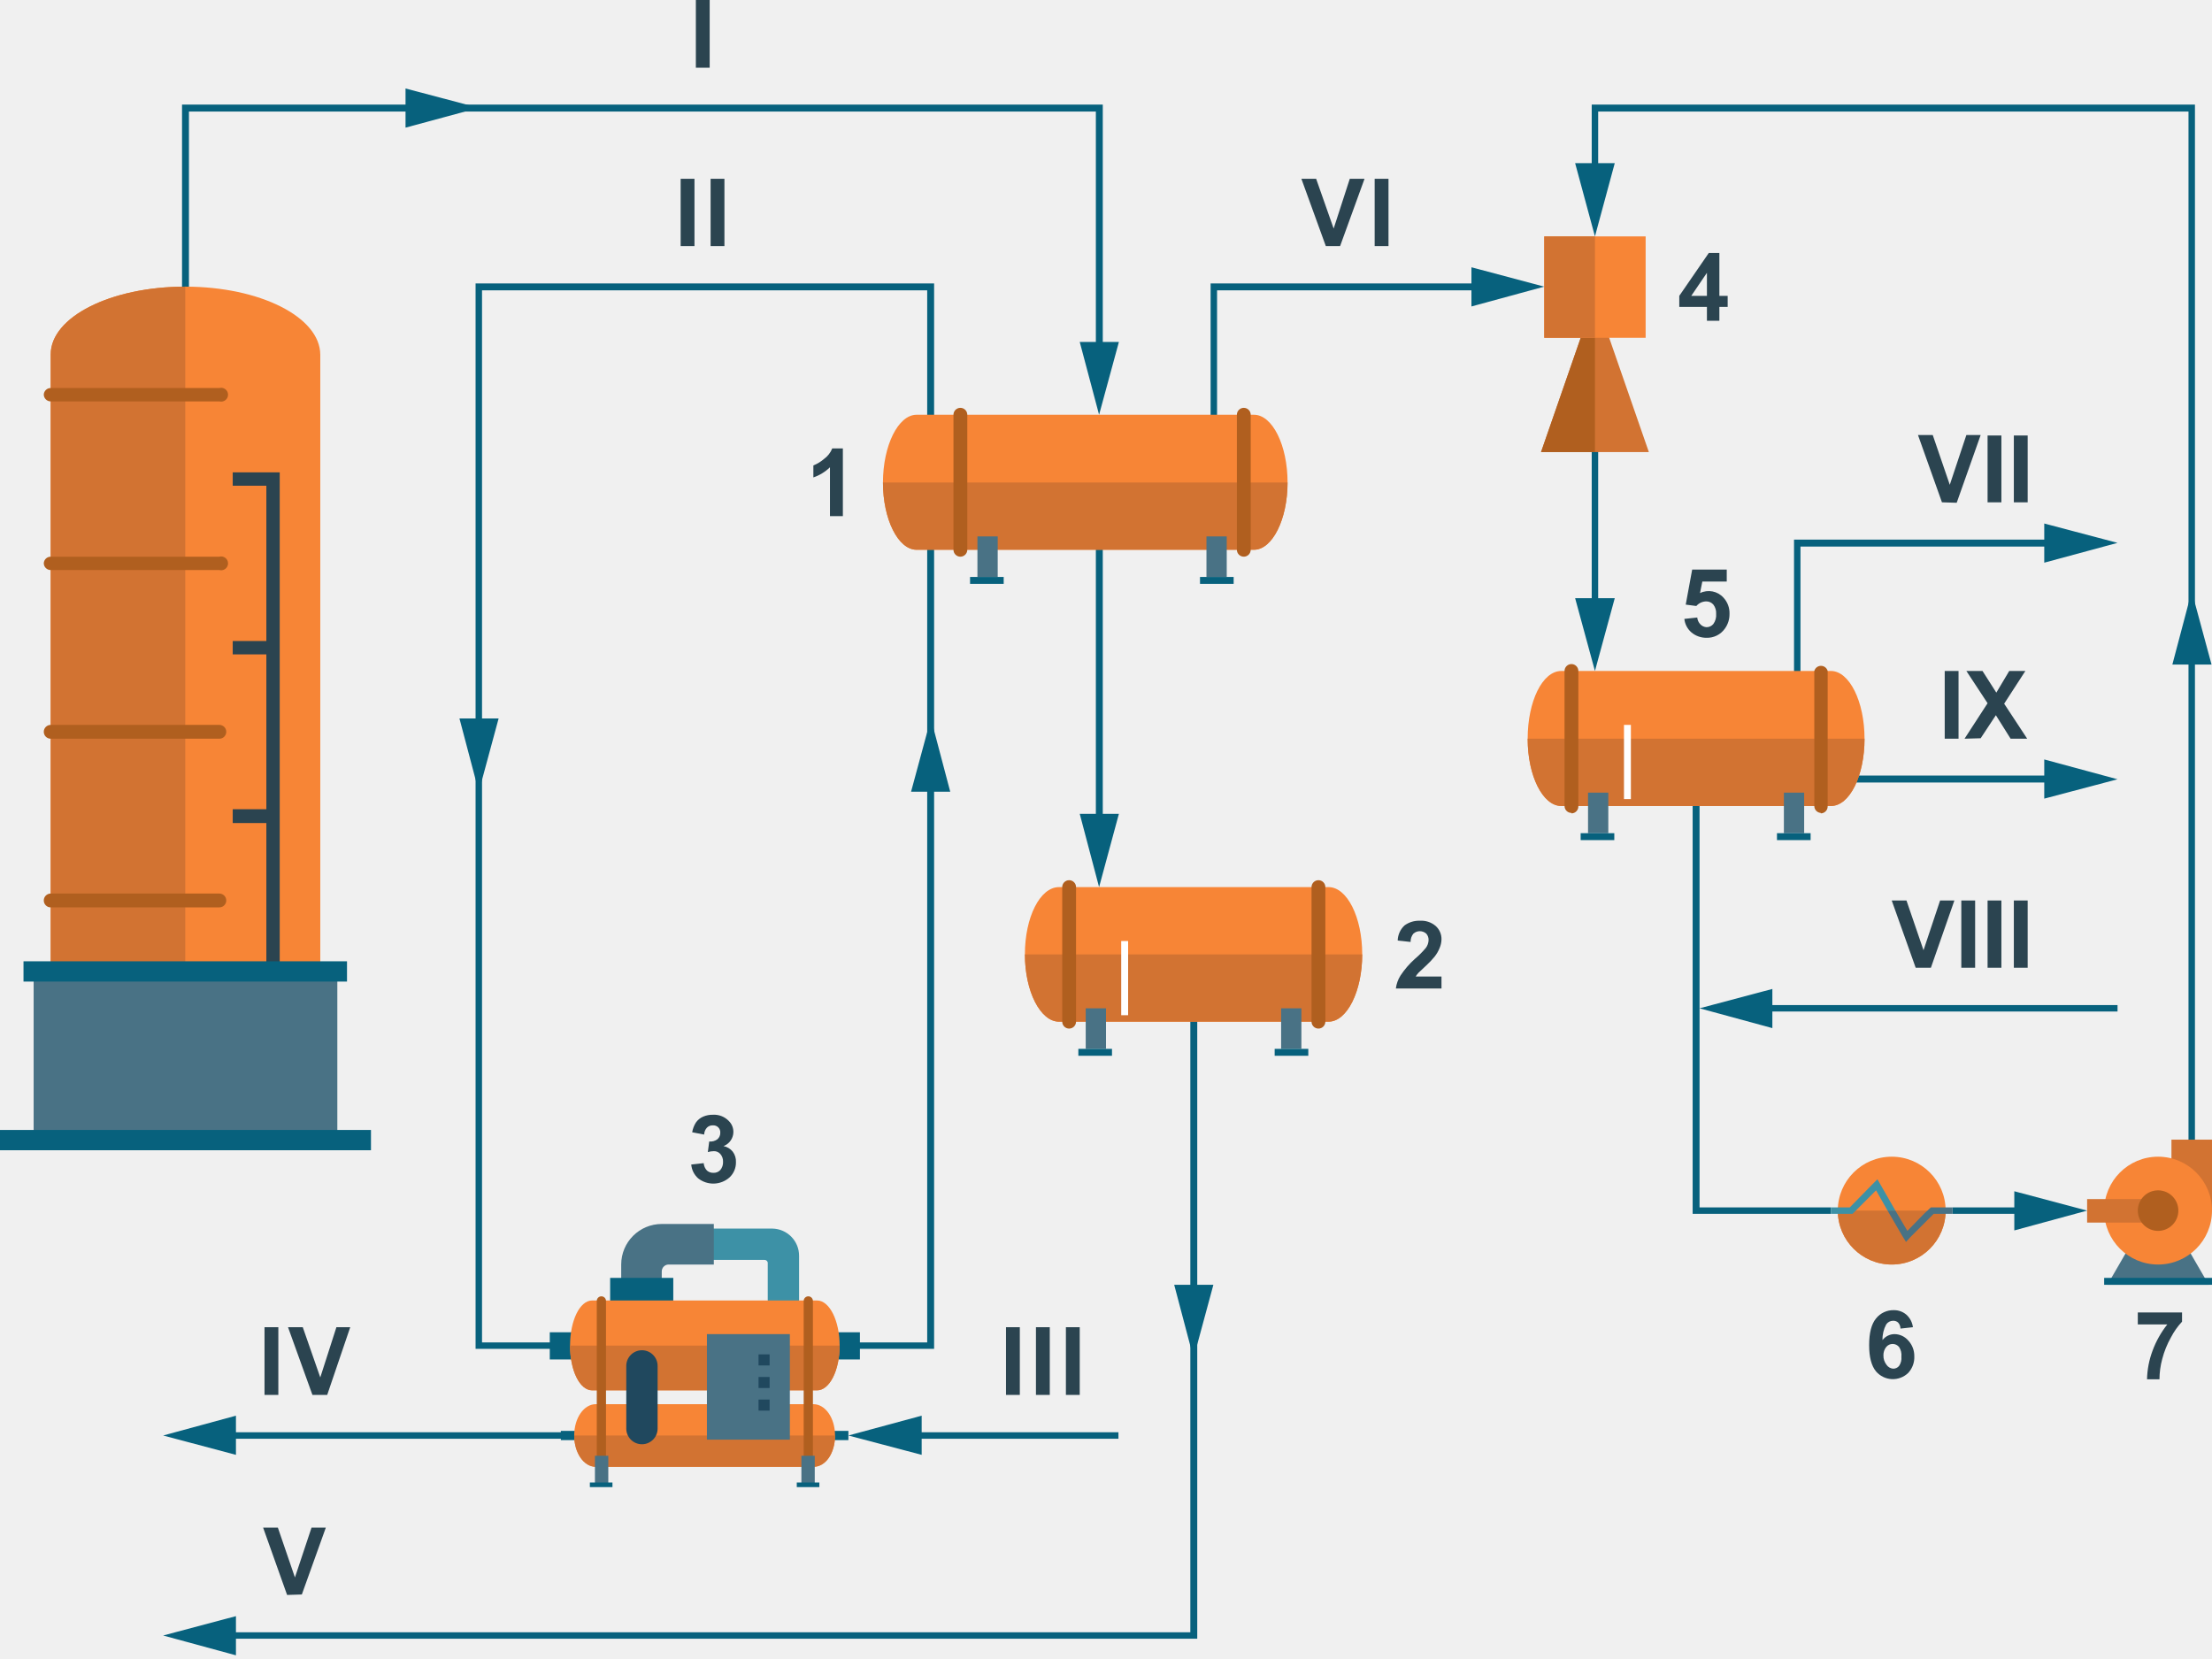
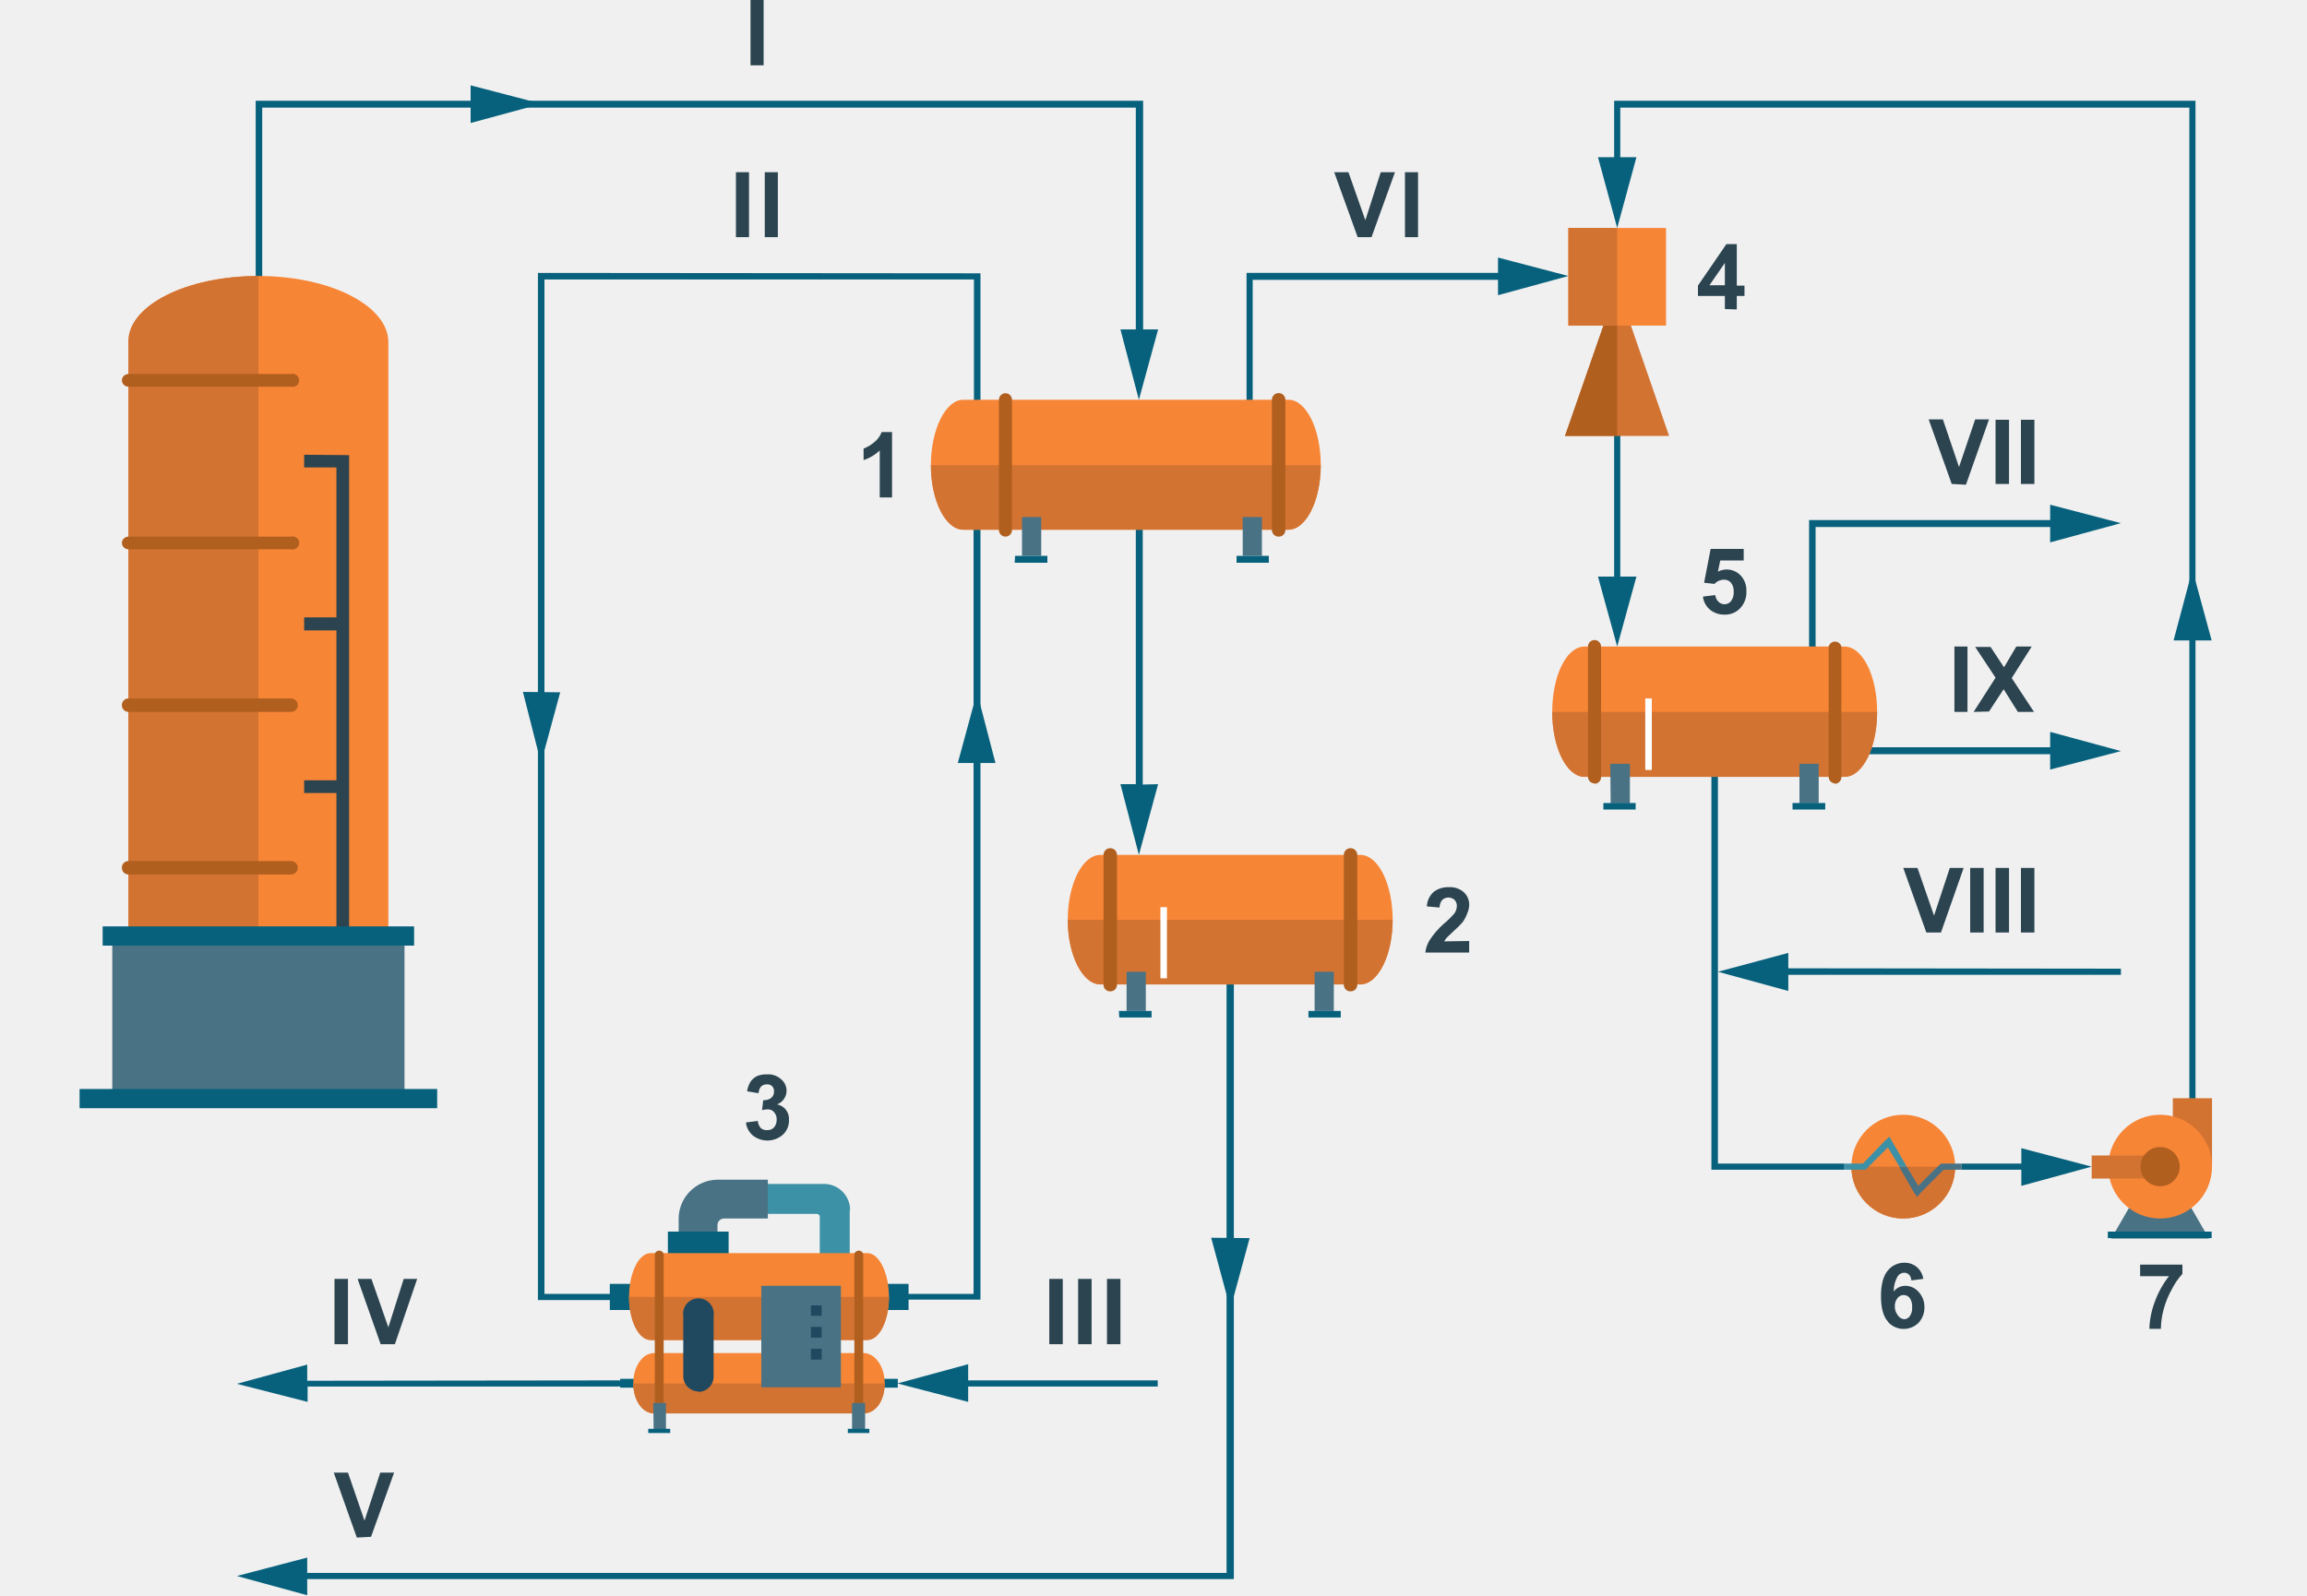
- <svg xmlns="http://www.w3.org/2000/svg" viewBox="0 0 480 360">
+ <svg xmlns="http://www.w3.org/2000/svg" viewBox="0 0 600 415" width="600" height="415">
  <defs>
    <style>.a{fill:#07617d}.b{fill:#497285}.c{fill:#d27332}.d{fill:#f78536}.e{fill:#b05f1f}.f{fill:#fff}.g{fill:#3d91a6}.h{fill:#2b4450}.i{fill:#20485e}</style>
  </defs>
-   <path d="M319.3 66.5V63h-55.2v28.5h-1.4v-30h56.6V58l15.8 4.2-15.8 4.3zM459.5 218.1v1.4h-74.9v3.6l-15.8-4.3 15.8-4.2v3.5h74.9zM443.6 173.3v-3.5H401v-1.5h42.6v-3.5l15.9 4.3-15.9 4.2zM443.6 122.1v-3.5h-52.9v28.5h-1.4v-30h54.3v-3.5l15.9 4.2-15.9 4.3zM242.8 74.2 238.5 90l-4.2-15.8h3.5v-50H41v39.5h-1.5v-41h199.8v51.5h3.5zM242.8 176.6l-4.3 15.9-4.2-15.9h3.5v-58.8h1.5v58.8h3.5zM350.4 129.8l-4.3 15.8-4.3-15.8h3.6V95.9h1.4v33.9h3.6z" class="a" />
-   <path d="M397.3 262v1.4h-30v-90h1.5V262h28.5zM202.7 61.5v30h-1.5V63h-96.6v228.3H120v1.4h-16.8V61.5h99.5zM476.3 22.7v225.4h-1.4V24.2H346.8v11.2h3.6l-4.3 15.9-4.3-15.9h3.6V22.7h130.9zM202.7 117.8v174.9h-16.8v-1.4h15.3V117.8h1.5zM123.2 310.8v1.4h-72v3.5l-15.8-4.2 15.8-4.3v3.6h72zM242.7 310.8v1.4H200v3.5l-15.9-4.2 15.9-4.3v3.6h42.7z" class="a" />
-   <path d="M259.8 220.3v135.3H51.2v3.6l-15.8-4.3 15.8-4.2v3.5h207.1V220.3h1.5zM437.1 267v-3.6h-13.4V262h13.4v-3.5l15.8 4.2-15.8 4.3zM88 27.7l15.9-4.3L88 19.2v8.5zM206.2 171.8l-4.2-15.9-4.3 15.9h8.5zM479.9 144.2l-4.3-15.9-4.2 15.9h8.5zM108.2 155.9l-4.3 15.9-4.2-15.9h8.5z" class="a" />
-   <path d="m263.3 278.8-4.3 15.9-4.2-15.9h8.5z" class="a" />
-   <path d="m468.3 259.8-11 19h22l-11-19z" class="b" />
-   <path d="M471.2 262.7v-15.4h8.8v15.4z" class="c" />
-   <circle cx="468.3" cy="262.7" r="11.7" class="d" />
-   <path d="M452.9 260.2h15.4v5.1h-15.4z" class="c" />
-   <circle cx="468.3" cy="262.7" r="4.4" class="e" />
-   <path d="M456.6 277.3H480v1.5h-23.4z" class="a" />
-   <path d="M295.6 207.1c0 8-3.3 14.6-7.3 14.6h-58.5c-4 0-7.4-6.5-7.4-14.6s3.3-14.6 7.4-14.6h58.5c4 0 7.3 6.5 7.3 14.6Z" class="d" />
-   <path d="M295.6 207.1c0 8-3.3 14.6-7.3 14.6h-58.5c-4 0-7.4-6.5-7.4-14.6Z" class="c" />
-   <path d="M232 223.2a1.5 1.5 0 0 1-1.5-1.5v-29.2a1.5 1.5 0 0 1 3 0v29.2a1.5 1.5 0 0 1-1.5 1.5ZM286.1 223.2a1.5 1.5 0 0 1-1.5-1.5v-29.2a1.5 1.5 0 0 1 3 0v29.2a1.5 1.5 0 0 1-1.5 1.5Z" class="e" />
-   <path d="M235.6 218.8h4.4v8.8h-4.4zM278 218.8h4.4v8.8H278z" class="b" />
-   <path d="M234 227.6h7.3v1.5H234zM276.6 227.6h7.3v1.5h-7.3z" class="a" />
-   <path d="M243.3 204.2h1.5v16.1h-1.5z" class="f" />
-   <path d="M404.6 160.3c0 8-3.2 14.6-7.3 14.6h-58.5c-4 0-7.3-6.5-7.3-14.6s3.2-14.7 7.3-14.7h58.5c4 0 7.3 6.6 7.3 14.7Z" class="d" />
-   <path d="M404.6 160.3c0 8-3.2 14.6-7.3 14.6h-58.5c-4 0-7.3-6.5-7.3-14.6Z" class="c" />
-   <path d="M341 176.4a1.5 1.5 0 0 1-1.5-1.5v-29.3a1.5 1.5 0 0 1 3 0V175a1.5 1.5 0 0 1-1.5 1.5ZM395.1 176.4a1.5 1.5 0 0 1-1.4-1.5v-29.3a1.5 1.5 0 0 1 2.9 0V175a1.5 1.5 0 0 1-1.5 1.5Z" class="e" />
-   <path d="M344.6 172h4.4v8.8h-4.4zM387.1 172h4.4v8.8h-4.4z" class="b" />
-   <path d="M343 180.8h7.3v1.5H343zM385.6 180.8h7.3v1.5h-7.3z" class="a" />
-   <path d="M352.4 157.3h1.5v16.1h-1.5z" class="f" />
-   <circle cx="410.5" cy="262.7" r="11.7" class="d" />
-   <path d="M422.2 262.7a11.7 11.7 0 1 1-23.4 0Z" class="c" />
-   <path d="M423.7 262v1.4h-4.1l-5 5-1 1.1-.8-1.3-3.2-5.5h1.7l2.6 4.4 3.6-3.7 1.5-1.4h4.7z" class="b" />
-   <path d="M411.3 262.7h-1.7l-2.5-4.4-3.7 3.7-1.4 1.4h-4.7V262h4.1l4.9-5 1.1-1.1 3.9 6.8z" class="g" />
-   <path d="M40.2 223.2c-16.1 0-29.2-6.6-29.2-14.6V76.9c0-8.1 13-14.7 29.2-14.7S69.5 68.8 69.5 77v131.7c0 8-13.1 14.6-29.3 14.6Z" class="d" />
-   <path d="M40.2 223.2c-16.1 0-29.2-6.6-29.2-14.6V76.9c0-8.1 13-14.7 29.2-14.7Z" class="c" />
-   <path d="M9.5 85.6a1.5 1.5 0 0 1 1.5-1.4h36.6a1.5 1.5 0 1 1 0 2.9H11a1.5 1.5 0 0 1-1.5-1.5ZM9.5 122.2a1.5 1.5 0 0 1 1.5-1.4h36.6a1.5 1.5 0 1 1 0 2.9H11a1.5 1.5 0 0 1-1.5-1.5ZM9.5 158.8a1.5 1.5 0 0 1 1.5-1.5h36.6a1.5 1.5 0 1 1 0 3H11a1.5 1.5 0 0 1-1.5-1.5ZM9.5 195.4a1.5 1.5 0 0 1 1.5-1.5h36.6a1.5 1.5 0 1 1 0 3H11a1.5 1.5 0 0 1-1.5-1.5Z" class="e" />
-   <path d="M7.3 210.8h65.9v36.6H7.3z" class="b" />
-   <path d="M60.7 102.5v108.3h-2.9v-32.2h-7.3v-3h7.3V142h-7.3v-2.9h7.3v-33.7h-7.3v-2.9h10.2z" class="h" />
-   <path d="M0 245.2h80.5v4.4H0zM5.1 208.6h70.2v4.4H5.1z" class="a" />
-   <path d="m346.1 64.4-11.7 33.7h23.4l-11.7-33.7z" class="c" />
-   <path d="M346.1 64.4v33.7h-11.7l11.7-33.7z" class="e" />
-   <path d="M335.1 51.3h22v22h-22z" class="d" />
-   <path d="M335.1 51.3h11v22h-11z" class="c" />
-   <path d="M279.4 104.7c0 8-3.3 14.6-7.3 14.6h-73.2c-4 0-7.3-6.6-7.3-14.6s3.3-14.7 7.3-14.7h73.2c4 0 7.3 6.6 7.3 14.7Z" class="d" />
-   <path d="M279.4 104.7c0 8-3.3 14.6-7.3 14.6h-73.2c-4 0-7.3-6.6-7.3-14.6Z" class="c" />
-   <path d="M208.4 120.8a1.5 1.5 0 0 1-1.5-1.5V90a1.5 1.5 0 0 1 3 0v29.3a1.5 1.5 0 0 1-1.5 1.5ZM269.9 120.8a1.5 1.5 0 0 1-1.5-1.5V90a1.5 1.5 0 0 1 3 0v29.3a1.5 1.5 0 0 1-1.5 1.5Z" class="e" />
-   <path d="M212.1 116.4h4.4v8.8h-4.4zM261.8 116.4h4.4v8.8h-4.4z" class="b" />
-   <path d="M210.5 125.2h7.3v1.5h-7.3zM260.4 125.2h7.3v1.5h-7.3zM119.3 289.1h5.9v5.9h-5.9zM180.7 289.1h5.9v5.9h-5.9z" class="a" />
-   <path d="M173.4 272.5v10.2h-6.8v-8.5a.7.7 0 0 0-.7-.8h-12v-6.8h13.7a5.9 5.9 0 0 1 5.8 5.9Z" class="g" />
-   <path d="M154.9 265.6v8.8H145a1.5 1.5 0 0 0-1.4 1.5v2h-8.8v-3.5a8.8 8.8 0 0 1 8.8-8.8Z" class="b" />
-   <path d="M132.4 277.3h13.7v5.4h-13.7zM180.7 310.5h3.4v2h-3.4zM121.7 310.5h3.4v2h-3.4z" class="a" />
-   <path d="M182.2 292c0 5.4-2.2 9.7-4.9 9.7h-48.8c-2.7 0-4.8-4.3-4.8-9.7s2.1-9.8 4.8-9.8h48.8c2.7 0 4.9 4.4 4.9 9.8ZM181.2 311.5c0 3.8-2 6.8-4.7 6.8h-47.2c-2.6 0-4.7-3-4.7-6.8s2.1-6.8 4.7-6.8h47.2c2.6 0 4.7 3 4.7 6.8Z" class="d" />
-   <path d="M182.2 292c0 5.4-2.2 9.7-4.9 9.7h-48.8c-2.7 0-4.8-4.3-4.8-9.7ZM181.2 311.5c0 3.8-2 6.8-4.7 6.8h-47.2c-2.6 0-4.7-3-4.7-6.8Z" class="c" />
-   <path d="M130.5 319.3a1 1 0 0 1-1-1v-36a1 1 0 0 1 2 0v36a1 1 0 0 1-1 1ZM175.4 319.3a1 1 0 0 1-1-1v-36a1 1 0 0 1 2 0v36a1 1 0 0 1-1 1Z" class="e" />
-   <path d="M129.1 315.9h2.9v5.9h-2.9zM173.9 315.9h2.9v5.9h-2.9z" class="b" />
-   <path d="M128 321.7h4.9v1H128zM172.9 321.7h4.9v1h-4.9z" class="a" />
-   <path d="M139.3 313.4a3.4 3.4 0 0 1-3.4-3.4v-13.6a3.4 3.4 0 1 1 6.8 0V310a3.4 3.4 0 0 1-3.4 3.4Z" class="i" />
-   <path d="M153.4 289.5h18v22.9h-18z" class="b" />
-   <path d="M164.6 293.9h2.4v2.4h-2.4zM164.6 298.8h2.4v2.4h-2.4zM164.6 303.7h2.4v2.4h-2.4z" class="i" />
-   <path d="M151 14.7V0h3v14.7ZM147.7 53.4V38.8h3v14.6ZM154.2 53.4V38.8h3v14.6ZM218.3 302.7V288h3v14.7ZM224.8 302.7V288h3v14.7ZM231.3 302.7V288h3v14.7ZM57.4 302.7V288h3v14.7ZM67.8 302.7 62.5 288h3.2l3.8 10.9L73 288h3L71 302.7ZM62.3 346.1l-5.2-14.6h3.2l3.7 10.8 3.6-10.8h3.1L65.5 346ZM287.7 53.4l-5.3-14.6h3.2l3.8 10.8 3.5-10.8h3.2l-5.3 14.6ZM298.3 53.4V38.8h3v14.6ZM421.4 109l-5.2-14.6h3.2l3.7 10.8 3.6-10.8h3.1l-5.2 14.7ZM431.3 109V94.5h3V109ZM437 109V94.5h3V109ZM415.7 210l-5.2-14.6h3.2l3.7 10.8 3.6-10.8h3.1L419 210ZM425.6 210v-14.6h3V210ZM431.3 210v-14.6h3V210ZM437 210v-14.6h3V210ZM422 160.3v-14.7h3v14.7ZM426.3 160.3l5-7.7-4.6-7h3.5l3 4.7 2.8-4.7h3.5l-4.6 7.1 5 7.6h-3.6l-3.2-5.1-3.3 5ZM182.9 112h-2.8v-10.6a9.7 9.7 0 0 1-3.6 2.2V101a8.2 8.2 0 0 0 2.3-1.4 5.2 5.2 0 0 0 1.8-2.3h2.3ZM312.8 211.9v2.6h-9.9a6.8 6.8 0 0 1 1-2.8 18.7 18.7 0 0 1 3.1-3.6 19.9 19.9 0 0 0 2.4-2.4 3 3 0 0 0 .6-1.7 2 2 0 0 0-.5-1.4 2.1 2.1 0 0 0-2.8 0 2.7 2.7 0 0 0-.6 1.8l-2.8-.3a4.6 4.6 0 0 1 1.5-3.3 5.3 5.3 0 0 1 3.3-1 4.8 4.8 0 0 1 3.4 1.1 3.8 3.8 0 0 1 1.3 3 5 5 0 0 1-.4 1.8 7.7 7.7 0 0 1-1.1 1.9 18 18 0 0 1-1.8 1.9l-1.7 1.6a5 5 0 0 0-.6.8ZM150 252.7l2.7-.3a2.6 2.6 0 0 0 .7 1.6 2 2 0 0 0 1.4.5 1.9 1.9 0 0 0 1.5-.6 2.6 2.6 0 0 0 .6-1.8 2.4 2.4 0 0 0-.6-1.7 1.8 1.8 0 0 0-1.4-.6 4.9 4.9 0 0 0-1.3.2l.3-2.3a2.5 2.5 0 0 0 1.8-.5 1.8 1.8 0 0 0 .6-1.4 1.5 1.5 0 0 0-1.6-1.6 1.7 1.7 0 0 0-1.3.5 2.3 2.3 0 0 0-.6 1.5l-2.6-.5a5.8 5.8 0 0 1 .8-2.1 3.7 3.7 0 0 1 1.6-1.3 5.1 5.1 0 0 1 2.1-.4 4.4 4.4 0 0 1 3.4 1.3 3.3 3.3 0 0 1-1.1 5.5 3.4 3.4 0 0 1 2 1.2 3.5 3.5 0 0 1 .7 2.3 4.4 4.4 0 0 1-1.4 3.3 5.3 5.3 0 0 1-6.8.2 4.5 4.5 0 0 1-1.5-3ZM370.4 69.6v-3h-6v-2.4l6.4-9.3h2.3v9.3h1.8v2.4h-1.8v3Zm0-5.4v-5l-3.4 5ZM365.5 134.3l2.8-.3a2.4 2.4 0 0 0 .7 1.5 2 2 0 0 0 1.3.6 1.9 1.9 0 0 0 1.5-.7 3.3 3.3 0 0 0 .6-2.2 3 3 0 0 0-.6-2 2 2 0 0 0-1.5-.7 2.9 2.9 0 0 0-2.2 1l-2.3-.3 1.4-7.6h7.5v2.6h-5.3l-.5 2.5a4.3 4.3 0 0 1 5.1 1 4.9 4.9 0 0 1 1.3 3.5 5.3 5.3 0 0 1-1 3.2 4.7 4.7 0 0 1-4 2 5 5 0 0 1-3.3-1.2 4.5 4.5 0 0 1-1.5-2.9ZM415.1 288l-2.7.3a2 2 0 0 0-.5-1.3 1.5 1.5 0 0 0-1.1-.4 1.8 1.8 0 0 0-1.5.8 6.8 6.8 0 0 0-.8 3.4 3.3 3.3 0 0 1 2.6-1.3 4 4 0 0 1 3 1.4 4.9 4.9 0 0 1 1.3 3.4 5 5 0 0 1-1.3 3.6 4.8 4.8 0 0 1-7-.3q-1.5-1.8-1.5-5.7 0-4 1.5-5.8a4.8 4.8 0 0 1 3.9-1.8 4.1 4.1 0 0 1 2.7 1 4.4 4.4 0 0 1 1.4 2.7Zm-6.4 6.1a3.2 3.2 0 0 0 .7 2.1 1.9 1.9 0 0 0 1.4.8 1.6 1.6 0 0 0 1.3-.6 3 3 0 0 0 .5-2 3.2 3.2 0 0 0-.5-2.1 1.8 1.8 0 0 0-2.8 0 2.8 2.8 0 0 0-.6 1.8ZM463.9 287.4v-2.6h9.6v2a15.1 15.1 0 0 0-2.4 3.4 19.5 19.5 0 0 0-1.9 4.7 17.2 17.2 0 0 0-.6 4.4h-2.7a18.9 18.9 0 0 1 1.2-6.2 20.7 20.7 0 0 1 3.2-5.7Z" class="h" />
+   <path d="M389.6 76.8v-4h-63.8v33h-1.6V71h65.4v-4l18.3 4.8Zm162 175.2v1.6h-86.5v4.2l-18.3-5 18.3-4.9v4Zm-18.4-51.8v-4H484v-1.8h49.2v-4l18.4 5Zm0-59.1v-4h-61V170h-1.7v-34.7h62.7v-4l18.4 4.8Zm-232-55.4-5 18.3-4.8-18.3h4V28H68.2v45.6h-1.7V26.2h230.8v59.5Zm0 118.3-5 18.4-4.8-18.4h4v-67.9h1.8v68Zm124.4-54-5 18.2-5-18.2h4.2v-39.2h1.6V150Z" class="a" />
+   <path d="M479.7 302.7v1.6h-34.6v-104h1.7v102.4ZM255 71.1v34.6h-1.7v-33H141.6v263.9h17.8v1.6h-19.5V71ZM571 26.2v260.4h-1.6V28h-148v12.9h4.2l-5 18.4-5-18.4h4.2V26.2ZM255 136.1v202h-19.5v-1.5h17.7V136Zm-92 223v1.6H80v4L61.6 360l18.3-5v4.2Zm138.1 0v1.6h-49.3v4l-18.4-4.8 18.4-5v4.2Z" class="a" />
+   <path d="M320.9 254.5v156.3h-241v4.2l-18.3-5 18.3-4.8v4H319V254.5h1.8Zm204.8 54v-4.2h-15.5v-1.6h15.5v-4l18.3 4.8ZM122.4 32l18.4-5-18.4-4.8Zm136.5 166.5-4.8-18.4-5 18.4Zm316.3-31.9-5-18.4-4.9 18.4Zm-429.5 13.5-5 18.4L136 180Z" class="a" />
+   <path d="m325 322.1-5 18.4L315 322Z" class="a" />
+   <path d="m561.8 300.2-12.7 22h25.4Z" class="b" />
+   <path d="M565.1 303.5v-17.8h10.2v17.8Z" class="c" />
+   <circle cx="561.8" cy="303.5" r="13.5" class="d" />
+   <path d="M544 300.6h17.8v6H544Z" class="c" />
+   <circle cx="561.8" cy="303.5" r="5.1" class="e" />
+   <path d="M548.2 320.4h27v1.7h-27Z" class="a" />
+   <path d="M362.2 239.3c0 9.2-3.8 16.8-8.4 16.8h-67.6c-4.6 0-8.5-7.5-8.5-16.8s3.8-16.9 8.5-16.9h67.6c4.6 0 8.4 7.5 8.4 16.9Z" class="d" />
+   <path d="M362.2 239.3c0 9.2-3.8 16.8-8.4 16.8h-67.6c-4.6 0-8.5-7.5-8.5-16.8Z" class="c" />
+   <path d="M288.8 257.9a1.7 1.7 0 0 1-1.8-1.8v-33.7a1.7 1.7 0 0 1 3.5 0v33.7a1.7 1.7 0 0 1-1.7 1.8Zm62.5 0a1.7 1.7 0 0 1-1.8-1.8v-33.7a1.7 1.7 0 1 1 3.5 0v33.7a1.7 1.7 0 0 1-1.7 1.8Z" class="e" />
+   <path d="M293 252.8h5V263h-5Zm48.9 0h5V263h-5Z" class="b" />
+   <path d="M291 263h8.5v1.7h-8.4Zm49.3 0h8.4v1.7h-8.4Z" class="a" />
+   <path d="M301.8 236h1.7v18.5h-1.7Z" class="f" />
+   <path d="M488.2 185.2c0 9.2-3.7 16.9-8.5 16.9h-67.6c-4.6 0-8.4-7.5-8.4-16.9s3.7-17 8.4-17h67.6c4.7 0 8.5 7.6 8.5 17Z" class="d" />
+   <path d="M488.2 185.2c0 9.2-3.7 16.9-8.5 16.9h-67.6c-4.6 0-8.4-7.5-8.4-16.9Z" class="c" />
+   <path d="M414.7 203.8a1.7 1.7 0 0 1-1.7-1.7v-33.9a1.7 1.7 0 0 1 3.4 0v34a1.7 1.7 0 0 1-1.7 1.7Zm62.5 0a1.7 1.7 0 0 1-1.6-1.7v-33.9a1.7 1.7 0 0 1 3.3 0v34a1.7 1.7 0 0 1-1.7 1.7Z" class="e" />
+   <path d="M418.8 198.7h5.1V209h-5Zm49.2 0h5V209h-5Z" class="b" />
+   <path d="M417 208.9h8.4v1.7H417Zm49.2 0h8.5v1.7h-8.5Z" class="a" />
+   <path d="M427.9 181.7h1.7v18.6h-1.7Z" class="f" />
+   <circle cx="495" cy="303.5" r="13.5" class="d" />
+   <path d="M508.5 303.5a13.5 13.5 0 0 1-27 0Z" class="c" />
+   <path d="M510.2 302.7v1.6h-4.7l-5.8 5.8-1.1 1.3-1-1.5-3.7-6.4h2l3 5 4.2-4.2 1.7-1.6h5.4Z" class="b" />
+   <path d="M496 303.5h-2l-3-5-4.2 4.2-1.6 1.6h-5.5v-1.6h4.8l5.6-5.8 1.3-1.2 4.5 7.8Z" class="g" />
+   <path d="M67.2 257.9c-18.6 0-33.8-7.7-33.8-16.9V88.8c0-9.3 15-17 33.8-17S101 79.6 101 89V241c0 9.3-15.1 16.9-33.8 16.9Z" class="d" />
+   <path d="M67.2 257.9c-18.6 0-33.8-7.7-33.8-16.9V88.8c0-9.3 15-17 33.8-17Z" class="c" />
+   <path d="M31.7 98.9a1.7 1.7 0 0 1 1.7-1.6h42.3a1.7 1.7 0 1 1 0 3.3H33.4a1.7 1.7 0 0 1-1.7-1.7Zm0 42.3a1.7 1.7 0 0 1 1.7-1.6h42.3a1.7 1.7 0 1 1 0 3.3H33.4a1.7 1.7 0 0 1-1.7-1.7Zm0 42.3a1.7 1.7 0 0 1 1.7-1.8h42.3a1.7 1.7 0 1 1 0 3.5H33.4a1.7 1.7 0 0 1-1.7-1.7Zm0 42.3a1.7 1.7 0 0 1 1.7-1.8h42.3a1.7 1.7 0 0 1 0 3.5H33.4a1.7 1.7 0 0 1-1.7-1.7Z" class="e" />
+   <path d="M29.2 243.5h76v42.3h-76Z" class="b" />
+   <path d="M90.8 118.4v125.1h-3.3v-37.2h-8.4V203h8.4V164h-8.4v-3.4h8.4v-39h-8.4v-3.3Z" class="h" />
+   <path d="M20.7 283.3h93v5h-93Zm6-42.3h81v5h-81Z" class="a" />
+   <path d="m420.6 74.4-13.5 39h27l-13.5-39Z" class="c" />
+   <path d="M420.6 74.4v39H407Z" class="e" />
+   <path d="M407.9 59.3h25.4v25.4h-25.4Z" class="d" />
+   <path d="M407.9 59.3h12.7v25.4h-12.7Z" class="c" />
+   <path d="M343.5 121c0 9.2-3.8 16.8-8.4 16.8h-84.6c-4.6 0-8.4-7.6-8.4-16.8s3.8-17 8.4-17h84.6c4.6 0 8.4 7.6 8.4 17Z" class="d" />
+   <path d="M343.5 121c0 9.2-3.8 16.8-8.4 16.8h-84.6c-4.6 0-8.4-7.6-8.4-16.8Z" class="c" />
+   <path d="M261.5 139.6a1.7 1.7 0 0 1-1.7-1.8V104a1.7 1.7 0 1 1 3.4 0v33.8a1.7 1.7 0 0 1-1.7 1.8Zm71 0a1.7 1.7 0 0 1-1.7-1.8V104a1.7 1.7 0 1 1 3.5 0v33.8a1.7 1.7 0 0 1-1.8 1.8Z" class="e" />
+   <path d="M265.8 134.5h5v10.1h-5Zm57.4 0h5v10.1h-5Z" class="b" />
+   <path d="M264 144.6h8.4v1.8h-8.5Zm57.6 0h8.4v1.8h-8.4ZM158.6 334h6.8v6.8h-6.8Zm70.9 0h6.8v6.8h-6.8Z" class="a" />
+   <path d="M221 314.8v11.8h-7.8v-9.8a.8.8 0 0 0-.8-1h-13.9V308h15.9a6.8 6.8 0 0 1 6.7 6.8Z" class="g" />
+   <path d="M199.7 306.9V317h-11.5a1.7 1.7 0 0 0-1.6 1.8v2.3h-10.1v-4a10.2 10.2 0 0 1 10.1-10.2Z" class="b" />
+   <path d="M173.7 320.4h15.8v6.2h-15.8Zm55.8 38.3h4v2.3h-4Zm-68.2 0h4v2.3h-4Z" class="a" />
+   <path d="M231.2 337.4c0 6.2-2.5 11.2-5.6 11.2h-56.4c-3.1 0-5.6-5-5.6-11.2s2.5-11.4 5.6-11.4h56.4c3 0 5.6 5.1 5.6 11.4Zm-1.1 22.5c0 4.4-2.3 7.8-5.5 7.8h-54.5c-3 0-5.4-3.4-5.4-7.8s2.4-7.9 5.4-7.9h54.5c3 0 5.5 3.5 5.5 7.9Z" class="d" />
+   <path d="M231.2 337.4c0 6.2-2.5 11.2-5.6 11.2h-56.4c-3.1 0-5.6-5-5.6-11.2Zm-1.1 22.5c0 4.4-2.3 7.8-5.5 7.8h-54.5c-3 0-5.4-3.4-5.4-7.8Z" class="c" />
+   <path d="M171.5 368.9a1.2 1.2 0 0 1-1.2-1.2v-41.5a1.2 1.2 0 0 1 2.3 0v41.5a1.2 1.2 0 0 1-1.1 1.2Zm51.9 0a1.2 1.2 0 0 1-1.2-1.2v-41.5a1.2 1.2 0 0 1 2.3 0v41.5a1.2 1.2 0 0 1-1.1 1.2Z" class="e" />
+   <path d="M169.9 365h3.3v6.8H170Zm51.7 0h3.4v6.8h-3.4Z" class="b" />
+   <path d="M168.6 371.7h5.7v1.1h-5.7Zm51.9 0h5.6v1.1h-5.6Z" class="a" />
+   <path d="M181.7 362a4 4 0 0 1-4-3.8v-15.8a4 4 0 1 1 7.9 0v15.8a4 4 0 0 1-4 3.9Z" class="i" />
+   <path d="M198 334.5h20.7v26.4H198Z" class="b" />
+   <path d="M210.9 339.6h2.8v2.7h-2.8Zm0 5.6h2.8v2.8h-2.8Zm0 5.7h2.8v2.8h-2.8Z" class="i" />
+   <path d="M195.2 17V0h3.4v17Zm-3.8 44.7V44.8h3.4v16.9Zm7.5 0V44.8h3.4v16.9Zm74 288v-17h3.5v17Zm7.5 0v-17h3.5v17Zm7.5 0v-17h3.5v17Zm-200.9 0v-17h3.5v17Zm12 0-6-17h3.6l4.4 12.6 4-12.6h3.5l-5.8 17ZM92.8 400l-6-16.9h3.7l4.3 12.5 4.1-12.5h3.6l-6 16.7ZM353.1 61.7 347 44.8h3.7l4.4 12.5 4-12.5h3.7l-6.1 16.9Zm12.3 0V44.8h3.4v16.9Zm142.2 64.2-6-16.8h3.7l4.2 12.4 4.2-12.4h3.6l-6 17Zm11.4 0v-16.7h3.5v16.7Zm6.6 0v-16.7h3.5v16.7ZM501 242.6l-6-16.8h3.7l4.3 12.4 4.1-12.4h3.6l-5.9 16.8Zm11.4 0v-16.8h3.5v16.8Zm6.6 0v-16.8h3.5v16.8Zm6.6 0v-16.8h3.5v16.8Zm-17.3-57.4v-17h3.4v17Zm5 0 5.7-8.9-5.3-8h4l3.5 5.3 3.2-5.4h4l-5.2 8.2 5.8 8.8h-4.2l-3.7-5.9-3.8 5.8ZM232 129.4h-3.2v-12.2a11.2 11.2 0 0 1-4.2 2.5v-3a9.5 9.5 0 0 0 2.7-1.6 6 6 0 0 0 2-2.7h2.7Zm150.1 115.4v3h-11.4a7.9 7.9 0 0 1 1.1-3.2 21.6 21.6 0 0 1 3.6-4.2 23 23 0 0 0 2.8-2.7 3.5 3.5 0 0 0 .7-2 2.3 2.3 0 0 0-.6-1.6 2.4 2.4 0 0 0-3.2 0 3.1 3.1 0 0 0-.7 2l-3.3-.3a5.3 5.3 0 0 1 1.8-3.8 6.1 6.1 0 0 1 3.8-1.2 5.5 5.5 0 0 1 4 1.3 4.4 4.4 0 0 1 1.4 3.5 5.8 5.8 0 0 1-.5 2 8.9 8.9 0 0 1-1.2 2.3 20.8 20.8 0 0 1-2.1 2.1l-2 1.9a5.8 5.8 0 0 0-.7 1Zm-188 47.2 3-.4a3 3 0 0 0 .8 1.9 2.3 2.3 0 0 0 1.7.5 2.2 2.2 0 0 0 1.7-.7 3 3 0 0 0 .7-2 2.8 2.8 0 0 0-.7-2 2 2 0 0 0-1.6-.7 5.7 5.7 0 0 0-1.5.2l.3-2.6a2.9 2.9 0 0 0 2.1-.6 2 2 0 0 0 .7-1.6 1.7 1.7 0 0 0-1.9-1.9 2 2 0 0 0-1.5.6 2.7 2.7 0 0 0-.6 1.7l-3-.5a6.7 6.7 0 0 1 .9-2.5 4.3 4.3 0 0 1 1.8-1.5 5.9 5.9 0 0 1 2.4-.4 5 5 0 0 1 4 1.5 3.8 3.8 0 0 1-1.3 6.3 4 4 0 0 1 2.3 1.4 4 4 0 0 1 .8 2.7 5 5 0 0 1-1.6 3.8 6.1 6.1 0 0 1-7.8.2 5.2 5.2 0 0 1-1.8-3.4ZM448.6 80.4V77h-7v-2.7l7.4-10.8h2.7v10.8h2v2.7h-2v3.5Zm0-6.2v-5.8l-4 5.8Zm-5.7 81 3.2-.4a2.8 2.8 0 0 0 .8 1.7 2.3 2.3 0 0 0 1.5.7 2.2 2.2 0 0 0 1.8-.8 3.8 3.8 0 0 0 .7-2.5 3.5 3.5 0 0 0-.7-2.3 2.3 2.3 0 0 0-1.8-.8 3.4 3.4 0 0 0-2.5 1.1l-2.7-.3 1.7-8.8h8.6v3h-6.1l-.6 2.9a5 5 0 0 1 6 1.1 5.7 5.7 0 0 1 1.4 4 6.1 6.1 0 0 1-1.1 3.8 5.4 5.4 0 0 1-4.7 2.3 5.8 5.8 0 0 1-3.8-1.4 5.2 5.2 0 0 1-1.7-3.3Zm57.3 177.5-3.1.4a2.3 2.3 0 0 0-.6-1.5 1.7 1.7 0 0 0-1.3-.5 2 2 0 0 0-1.7 1 7.9 7.9 0 0 0-1 3.9 3.8 3.8 0 0 1 3-1.5 4.6 4.6 0 0 1 3.5 1.6 5.7 5.7 0 0 1 1.5 4 5.8 5.8 0 0 1-1.5 4 5.5 5.5 0 0 1-7.8 0l-.2-.3q-1.8-2-1.8-6.6t1.8-6.7a5.5 5.5 0 0 1 4.5-2 4.7 4.7 0 0 1 3 1.1 5 5 0 0 1 1.7 3.1Zm-7.4 7a3.7 3.7 0 0 0 .8 2.5 2.2 2.2 0 0 0 1.6 1 1.8 1.8 0 0 0 1.5-.8 3.5 3.5 0 0 0 .6-2.3 3.7 3.7 0 0 0-.6-2.4 2 2 0 0 0-3.2 0 3.2 3.2 0 0 0-.7 2Zm63.8-7.7v-3h11v2.4a17.4 17.4 0 0 0-2.7 3.9 22.5 22.5 0 0 0-2.2 5.4 19.9 19.9 0 0 0-.7 5H559a21.8 21.8 0 0 1 1.4-7 24 24 0 0 1 3.7-6.7Z" class="h" />
</svg>
